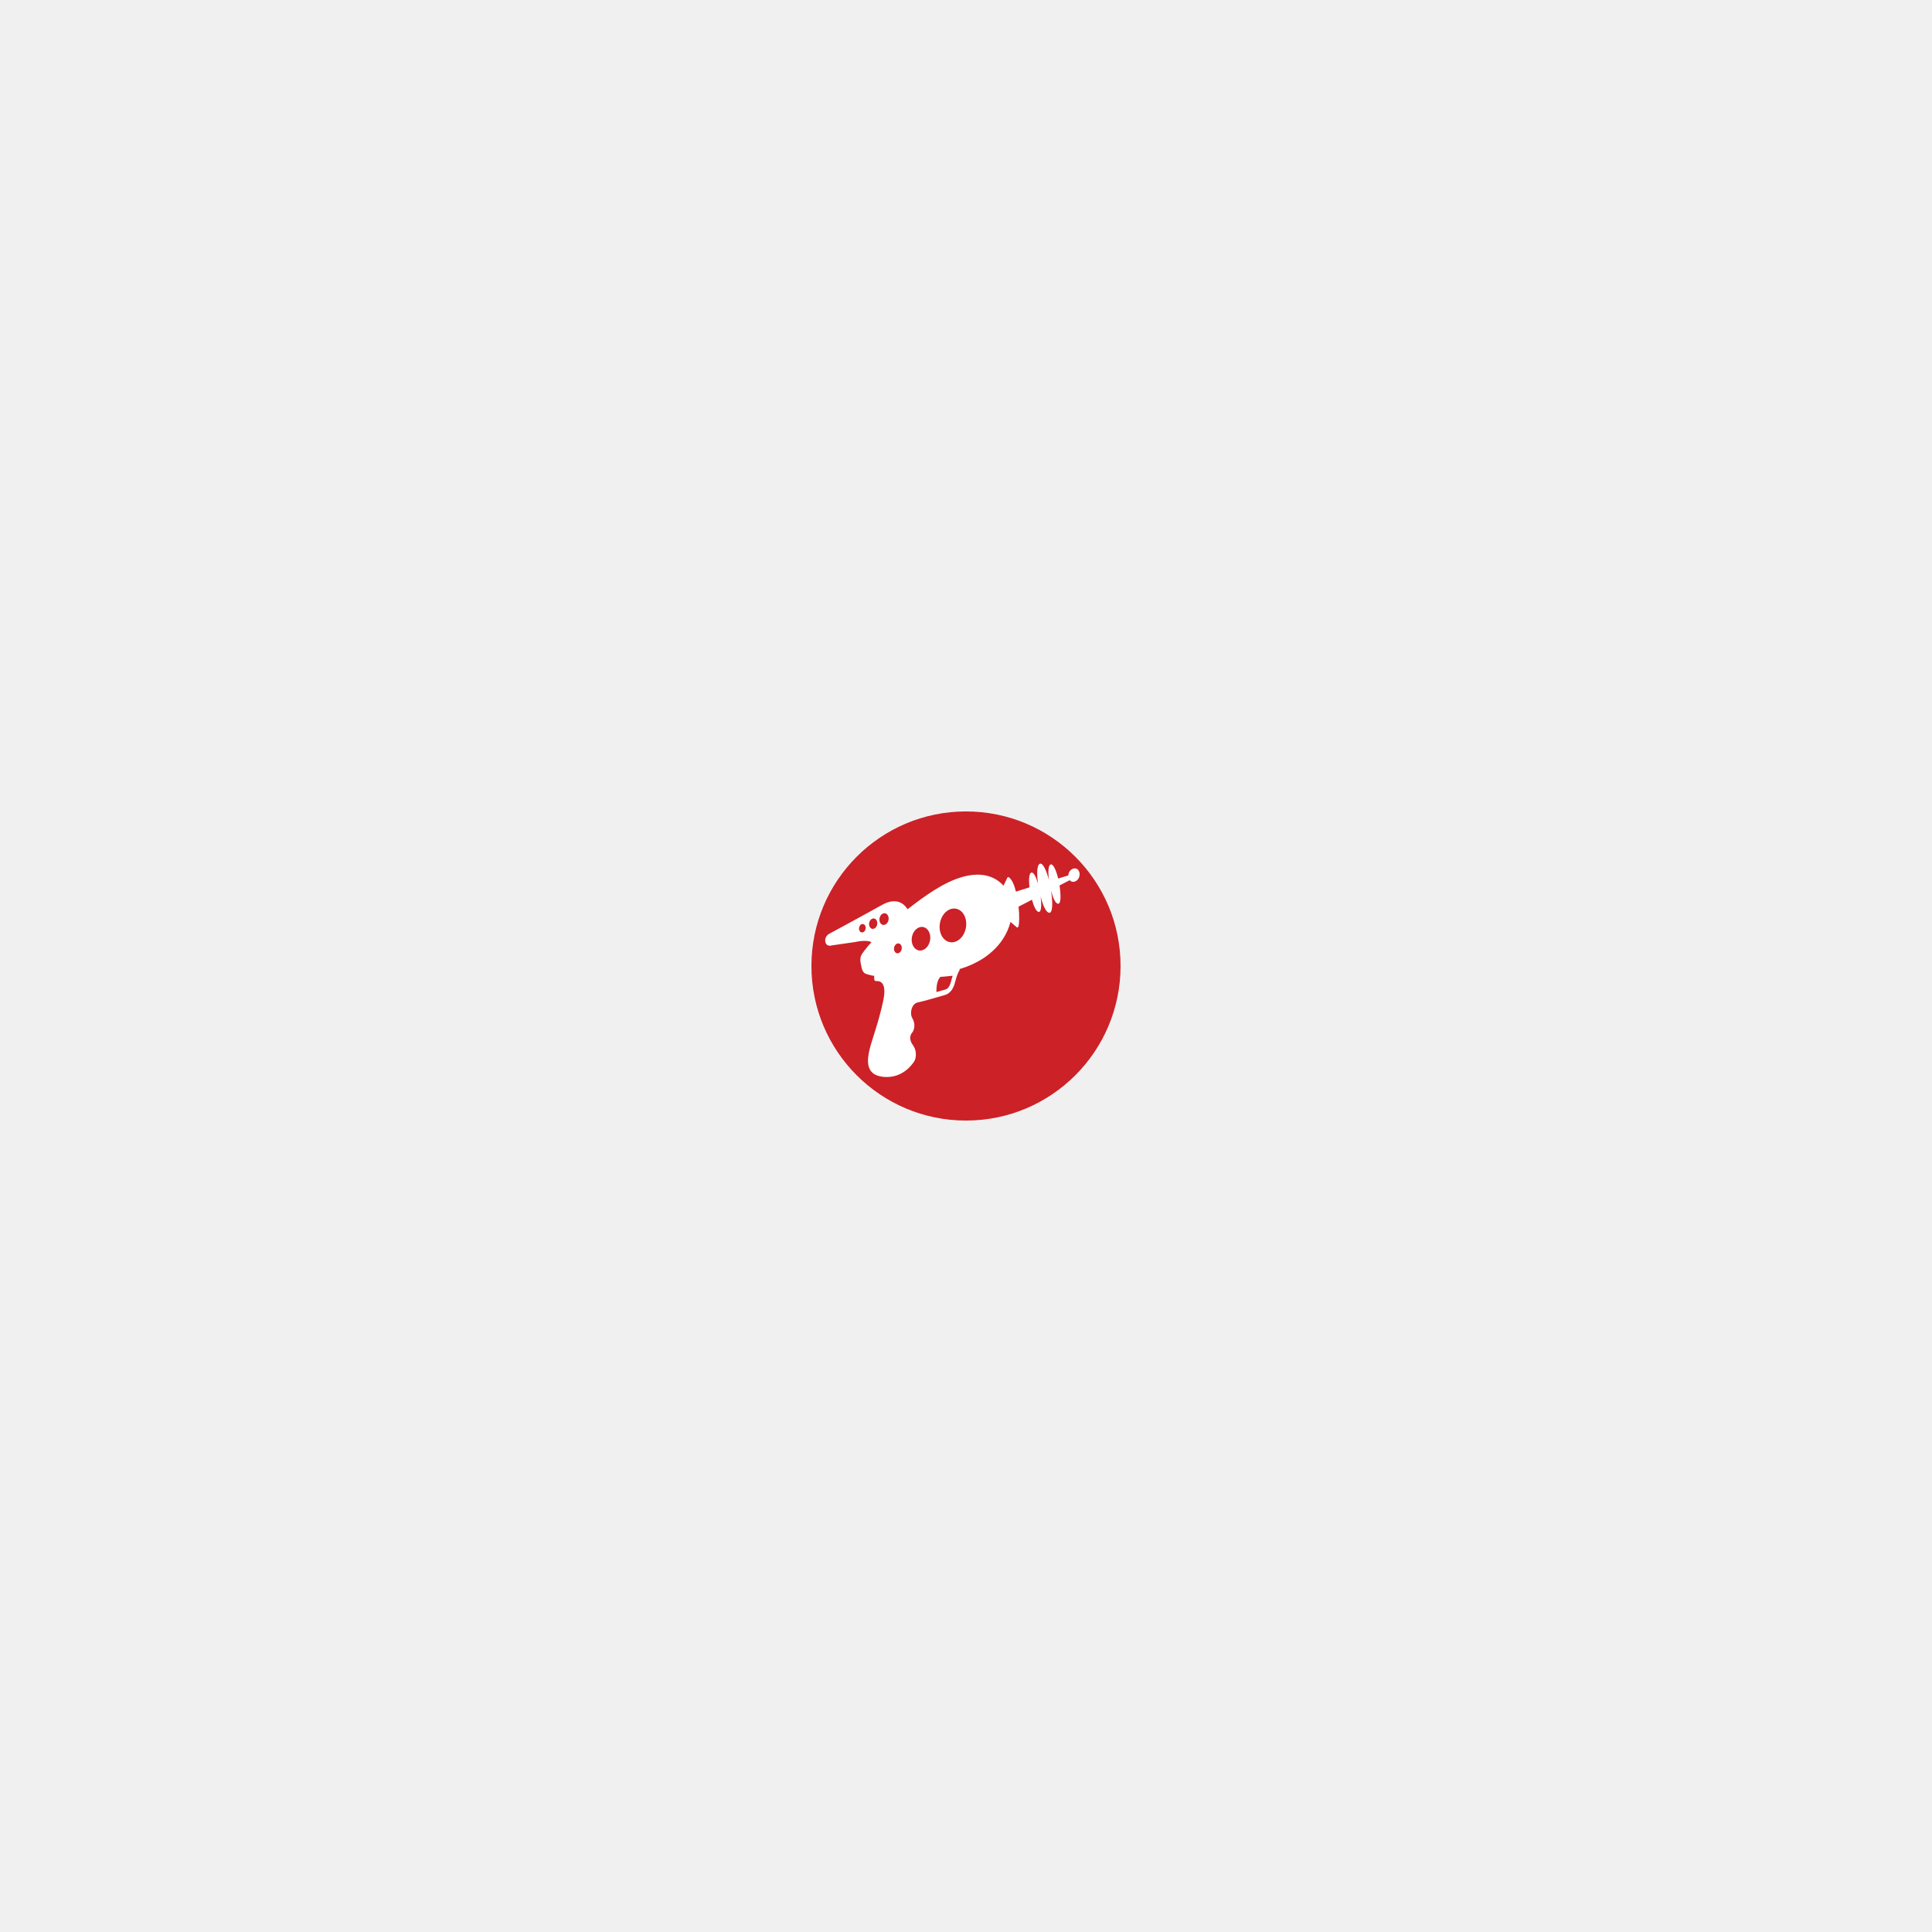
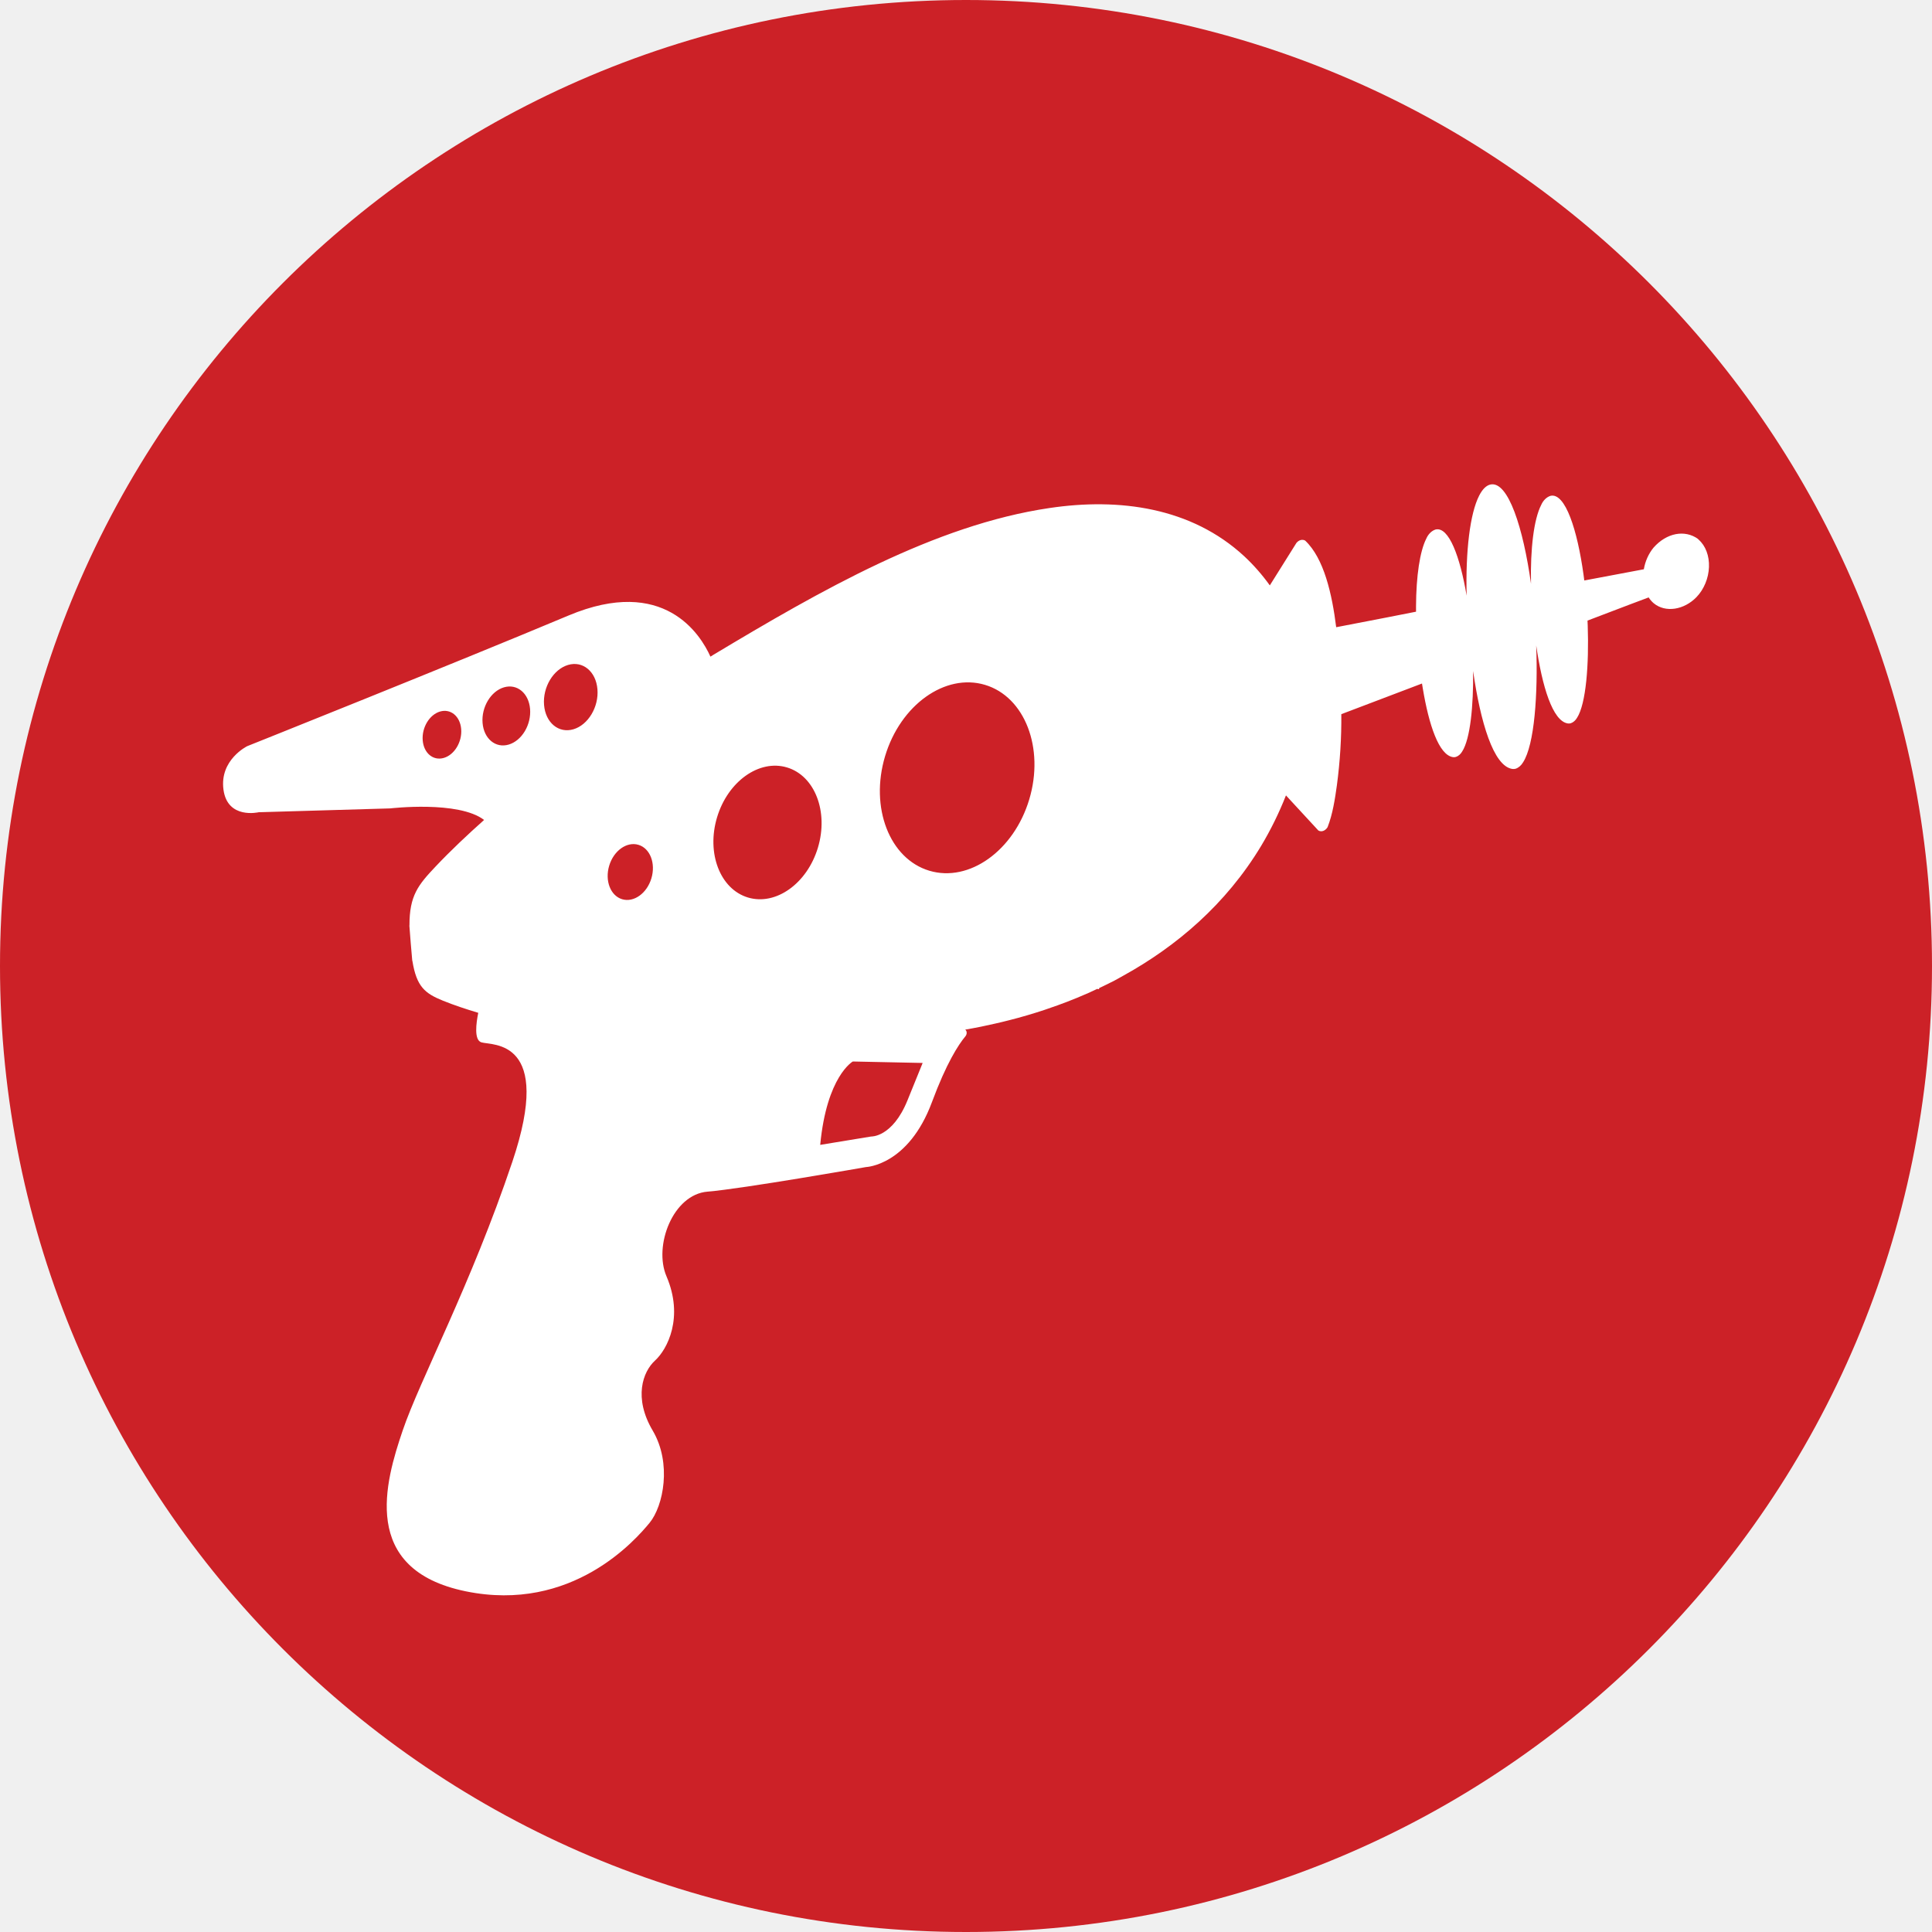
- <svg xmlns="http://www.w3.org/2000/svg" width="800px" height="800px" viewBox="0 0 1024 1024" version="1.1" id="svg6">
+ <svg xmlns="http://www.w3.org/2000/svg" width="128" height="128" viewBox="0 0 163.84 163.84" version="1.1" id="svg6">
  <defs id="defs10" />
-   <circle cx="512" cy="512" r="81.92" style="fill:#cc2127;stroke-width:0.16" id="circle2" />
-   <path d="m 503.481,499.362 a 6.99,9.012 10.145 1 1 8.468,-7.64 6.988,9.009 10.145 0 1 -8.468,7.64 z m 0.418,21.418 c -1.002,3.604 -2.98,3.729 -2.98,3.729 l -4.604,1.309 c -0.127,-6.415 2.125,-8.04 2.125,-8.04 l 6.461,-0.605 z m -16.867,-17.026 a 4.892,6.307 10.145 1 1 5.927,-5.347 4.892,6.307 10.145 0 1 -5.927,5.347 z m -11.596,1.49 a 2.046,2.638 10.145 1 1 2.479,-2.236 2.046,2.638 10.145 0 1 -2.479,2.236 z m -6.299,-15.165 a 2.426,3.128 10.145 1 1 1.798,-3.947 2.426,3.128 10.145 0 1 -1.798,3.947 z m -5.81,2.098 a 2.159,2.783 10.145 1 1 1.599,-3.515 2.159,2.783 10.145 0 1 -1.599,3.515 z m -5.839,1.915 a 1.748,2.254 10.145 1 1 1.295,-2.841 1.748,2.254 10.145 0 1 -1.295,2.841 z m 113.489,-33.439 -0.046,-0.008 c -0.014,-0.002 0.005,-0.027 -0.011,-0.033 a 3.337,4.302 10.145 0 0 -4.022,1.269 2.666,3.437 10.145 0 0 -0.667,2.1 l -5.378,1.665 -0.009,-0.042 -0.121,-0.483 c -1.046,-4.066 -2.552,-7.387 -3.872,-6.934 a 1.112,1.434 10.145 0 0 -0.775,0.949 c -0.522,1.388 -0.546,4.146 -0.104,7.375 -1.297,-5.023 -3.193,-9.278 -4.795,-8.728 -0.371,0.127 -0.685,0.511 -0.918,1.136 -0.661,1.747 -0.679,5.263 -0.1,9.377 -1.02,-3.52 -2.365,-6.192 -3.556,-5.784 a 1.11,1.431 10.145 0 0 -0.773,0.95 c -0.46,1.236 -0.535,3.564 -0.23,6.345 0.018,0.166 0.038,0.333 0.058,0.502 0,0 -4.528,1.448 -6.921,2.188 l -0.283,0.088 c -0.731,-3.013 -1.855,-6.229 -3.78,-7.665 a 0.678,0.874 10.145 0 0 -0.782,0.309 l -2.007,4.198 a 19.611,25.284 10.145 0 0 -2.666,-2.416 c -5.408,-3.961 -12.167,-4.089 -18.497,-2.388 -10.398,2.774 -20.257,10.045 -29.452,17.099 l -0.253,0.201 c -1.143,-1.923 -5.137,-7.004 -13.529,-2.295 -10.17,5.706 -28.272,15.46 -28.272,15.46 0,0 -2.422,1.546 -1.731,4.266 0.691,2.72 3.486,1.712 3.486,1.712 l 12.1,-1.747 c 0,0 6.222,-1.468 8.785,0.072 -1.375,1.543 -2.723,3.133 -3.987,4.818 -1.406,1.878 -2.104,2.952 -1.782,5.698 l -0.005,0.027 c 0.203,1.075 0.415,2.143 0.637,3.209 0,0 0.014,0.002 0.016,0.018 0.664,2.353 1.516,2.865 3.246,3.347 1.113,0.307 2.244,0.54 3.381,0.743 -0.086,0.971 -0.116,2.567 0.605,2.693 1.037,0.186 6.638,-1.126 4.12,10.679 -2.518,11.805 -6.236,21.143 -7.284,25.999 -1.048,4.856 -2.521,13.261 7.525,14.149 10.046,0.888 15.149,-6.57 16.244,-8.267 1.095,-1.697 1.438,-5.732 -0.692,-8.547 -2.13,-2.815 -1.541,-5.325 -0.521,-6.492 1.019,-1.167 2.214,-4.3 0.161,-7.891 -1.529,-2.671 -0.274,-7.621 2.892,-8.247 3.166,-0.626 14.367,-3.947 14.367,-3.947 0,0 3.891,-0.579 5.396,-6.696 0.918,-3.729 1.825,-5.565 2.392,-6.428 a 0.312,0.402 10.145 0 0 -0.091,-0.609 c 0.462,-0.142 0.926,-0.271 1.385,-0.425 l 0.101,-0.034 c 0.812,-0.273 1.621,-0.546 2.425,-0.857 1.109,-0.416 2.165,-0.867 3.17,-1.332 l 0.261,-0.125 q 1.847,-0.865 3.474,-1.818 l 0.076,-0.039 0.046,-0.029 0.803,-0.492 0.171,0.006 0.021,-0.116 c 0.199,-0.127 0.404,-0.235 0.601,-0.375 0.197,-0.14 0.426,-0.265 0.636,-0.409 0.304,-0.207 0.585,-0.418 0.877,-0.627 4.547,-3.243 8.681,-7.632 11.322,-13.426 a 19.792,25.517 10.145 0 0 1.751,-4.911 l 3.358,2.893 a 0.643,0.829 10.145 0 0 0.817,-0.398 c 0.337,-1.27 0.385,-2.697 0.416,-3.979 a 29.687,38.274 10.145 0 0 -0.345,-6.598 l 7.121,-3.683 0.123,0.434 c 0.947,3.298 2.187,5.991 3.516,6.032 a 0.763,0.983 10.145 0 0 0.266,-0.051 0.868,1.119 10.145 0 0 0.521,-0.565 c 0.618,-1.254 0.562,-4.352 0.158,-7.544 1.212,4.605 2.877,8.566 4.655,8.62 a 0.871,1.122 10.145 0 0 0.311,-0.058 1.035,1.334 10.145 0 0 0.613,-0.668 c 0.863,-1.748 0.659,-6.428 -0.024,-10.92 0.97,3.665 2.304,6.814 3.745,6.859 a 0.744,0.959 10.145 0 0 0.267,-0.051 0.866,1.116 10.145 0 0 0.521,-0.565 c 0.688,-1.395 0.541,-5.075 0.011,-8.624 l -0.072,-0.462 3.823,-1.98 1.574,-0.806 a 2.567,3.309 10.145 0 0 0.531,0.485 c 1.191,0.776 2.873,0.29 3.879,-1.018 a 2.68,3.455 10.145 0 0 -0.404,-5.324 z" style="fill:#ffffff;stroke-width:0.266" id="path4" />
+   <circle cx="81.92" cy="81.92" r="81.92" style="fill:#cc2127;stroke-width:0.16" id="circle2" />
+   <path d="m 78.809,73.84 a 6.382,8.227 16.689 1 1 8.475,-6.048 6.379,8.225 16.689 0 1 -8.475,6.048 z m -1.85,19.469 c -1.284,3.164 -3.09,3.072 -3.09,3.072 l -4.312,0.708 c 0.552,-5.832 2.764,-7.071 2.764,-7.071 l 5.923,0.124 z M 63.432,76.112 a 4.466,5.758 16.689 1 1 5.932,-4.233 4.466,5.758 16.689 0 1 -5.932,4.233 z m -10.673,0.145 a 1.868,2.408 16.689 1 1 2.481,-1.77 1.868,2.408 16.689 0 1 -2.481,1.77 z M 48.624,61.846 a 2.215,2.856 16.689 1 1 2.041,-3.393 2.215,2.856 16.689 0 1 -2.041,3.393 z m -5.488,1.298 a 1.971,2.541 16.689 1 1 1.816,-3.022 1.971,2.541 16.689 0 1 -1.816,3.022 z m -5.496,1.129 a 1.596,2.058 16.689 1 1 1.47,-2.442 1.596,2.058 16.689 0 1 -1.47,2.442 z m 106.413,-18.521 -0.041,-0.012 c -0.012,-0.003 0.007,-0.024 -0.006,-0.031 a 3.046,3.927 16.689 0 0 -3.78,0.732 2.434,3.137 16.689 0 0 -0.823,1.835 l -5.051,0.951 -0.004,-0.039 -0.059,-0.45 c -0.526,-3.796 -1.546,-6.965 -2.791,-6.692 a 1.015,1.309 16.689 0 0 -0.802,0.78 c -0.618,1.204 -0.927,3.704 -0.862,6.679 -0.653,-4.691 -1.931,-8.747 -3.441,-8.416 -0.35,0.077 -0.674,0.392 -0.951,0.934 -0.781,1.516 -1.164,4.702 -1.066,8.494 -0.559,-3.299 -1.501,-5.862 -2.624,-5.616 a 1.013,1.306 16.689 0 0 -0.8,0.781 c -0.545,1.073 -0.856,3.177 -0.868,5.731 -9.1e-4,0.153 4e-5,0.306 2.8e-4,0.461 0,0 -4.258,0.843 -6.505,1.265 l -0.266,0.05 c -0.35,-2.809 -1.035,-5.843 -2.631,-7.345 a 0.619,0.798 16.689 0 0 -0.742,0.199 L 107.685,49.643 a 17.904,23.083 16.689 0 0 -2.167,-2.469 c -4.493,-4.155 -10.61,-4.974 -16.528,-4.09 -9.72,1.434 -19.418,7.003 -28.492,12.445 l -0.25,0.156 c -0.837,-1.863 -3.931,-6.887 -12.032,-3.489 -9.818,4.118 -27.251,11.081 -27.251,11.081 0,0 -2.358,1.15 -2.014,3.689 0.343,2.539 2.984,1.915 2.984,1.915 l 11.156,-0.326 c 0,0 5.796,-0.684 7.961,0.98 -1.408,1.256 -2.795,2.558 -4.118,3.955 -1.471,1.557 -2.215,2.458 -2.21,4.983 l -0.007,0.024 c 0.073,0.996 0.154,1.986 0.244,2.976 0,0 0.012,0.003 0.012,0.018 0.357,2.203 1.077,2.756 2.596,3.373 0.978,0.394 1.979,0.723 2.989,1.026 -0.179,0.872 -0.372,2.316 0.269,2.505 0.921,0.276 6.137,-0.331 2.626,10.114 -3.512,10.445 -7.856,18.528 -9.311,22.823 -1.455,4.295 -3.666,11.766 5.353,13.616 9.019,1.851 14.424,-4.383 15.593,-5.808 1.17,-1.425 1.901,-5.05 0.262,-7.824 -1.639,-2.775 -0.843,-4.99 0.203,-5.942 1.046,-0.952 2.455,-3.669 0.967,-7.14 -1.109,-2.581 0.545,-6.941 3.481,-7.179 2.936,-0.238 13.442,-2.085 13.442,-2.085 0,0 3.59,-0.12 5.591,-5.512 1.22,-3.287 2.235,-4.857 2.839,-5.581 a 0.285,0.367 16.689 0 0 -0.019,-0.562 c 0.433,-0.081 0.868,-0.149 1.3,-0.242 l 0.096,-0.02 c 0.764,-0.163 1.527,-0.326 2.289,-0.525 1.049,-0.262 2.053,-0.561 3.014,-0.878 l 0.25,-0.087 q 1.765,-0.592 3.34,-1.288 l 0.073,-0.027 0.044,-0.021 0.78,-0.363 0.154,0.023 0.031,-0.103 c 0.194,-0.095 0.391,-0.171 0.584,-0.278 0.193,-0.106 0.414,-0.196 0.619,-0.305 0.297,-0.156 0.574,-0.318 0.861,-0.477 4.461,-2.468 8.668,-6.019 11.666,-10.999 a 18.069,23.295 16.689 0 0 2.099,-4.272 l 2.745,2.974 a 0.587,0.757 16.689 0 0 0.783,-0.276 c 0.438,-1.117 0.63,-2.406 0.792,-3.566 a 27.103,34.942 16.689 0 0 0.374,-6.021 l 6.842,-2.599 0.066,0.406 c 0.516,3.09 1.36,5.661 2.562,5.837 a 0.696,0.898 16.689 0 0 0.247,-0.018 0.793,1.022 16.689 0 0 0.531,-0.458 c 0.691,-1.073 0.963,-3.889 0.928,-6.826 0.62,4.303 1.718,8.069 3.325,8.303 a 0.795,1.025 16.689 0 0 0.288,-0.02 0.945,1.218 16.689 0 0 0.625,-0.542 c 0.965,-1.495 1.267,-5.761 1.114,-9.907 0.498,3.425 1.381,6.42 2.683,6.611 a 0.679,0.875 16.689 0 0 0.247,-0.018 0.79,1.019 16.689 0 0 0.531,-0.458 c 0.769,-1.194 1.019,-4.547 0.907,-7.821 l -0.018,-0.426 3.673,-1.398 1.512,-0.567 a 2.344,3.021 16.689 0 0 0.431,0.495 c 1,0.827 2.576,0.562 3.624,-0.519 a 2.446,3.154 16.689 0 0 0.188,-4.871 z" style="fill:#ffffff;stroke-width:0.243" id="path4" />
</svg>
